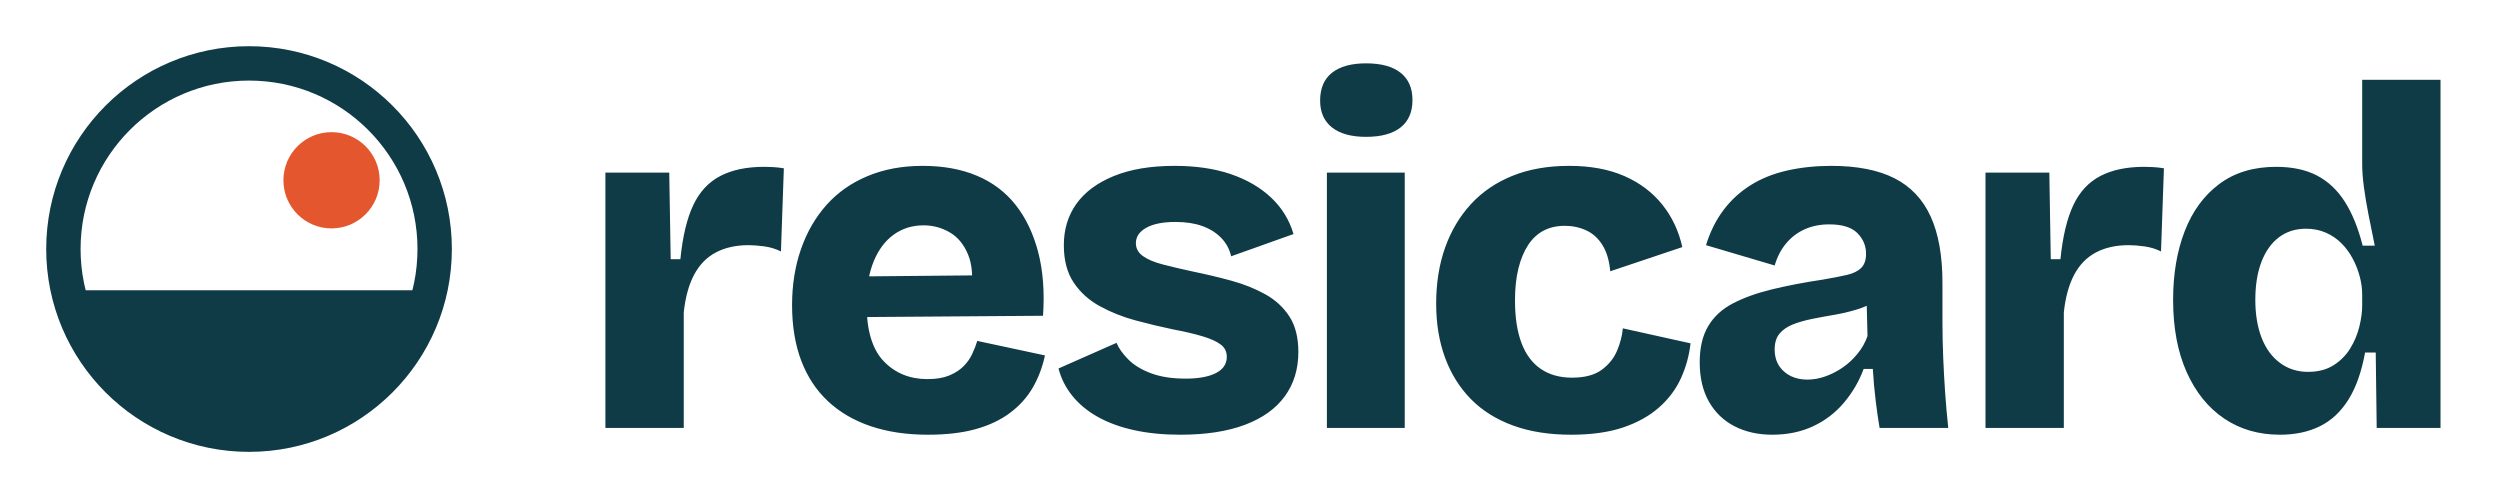
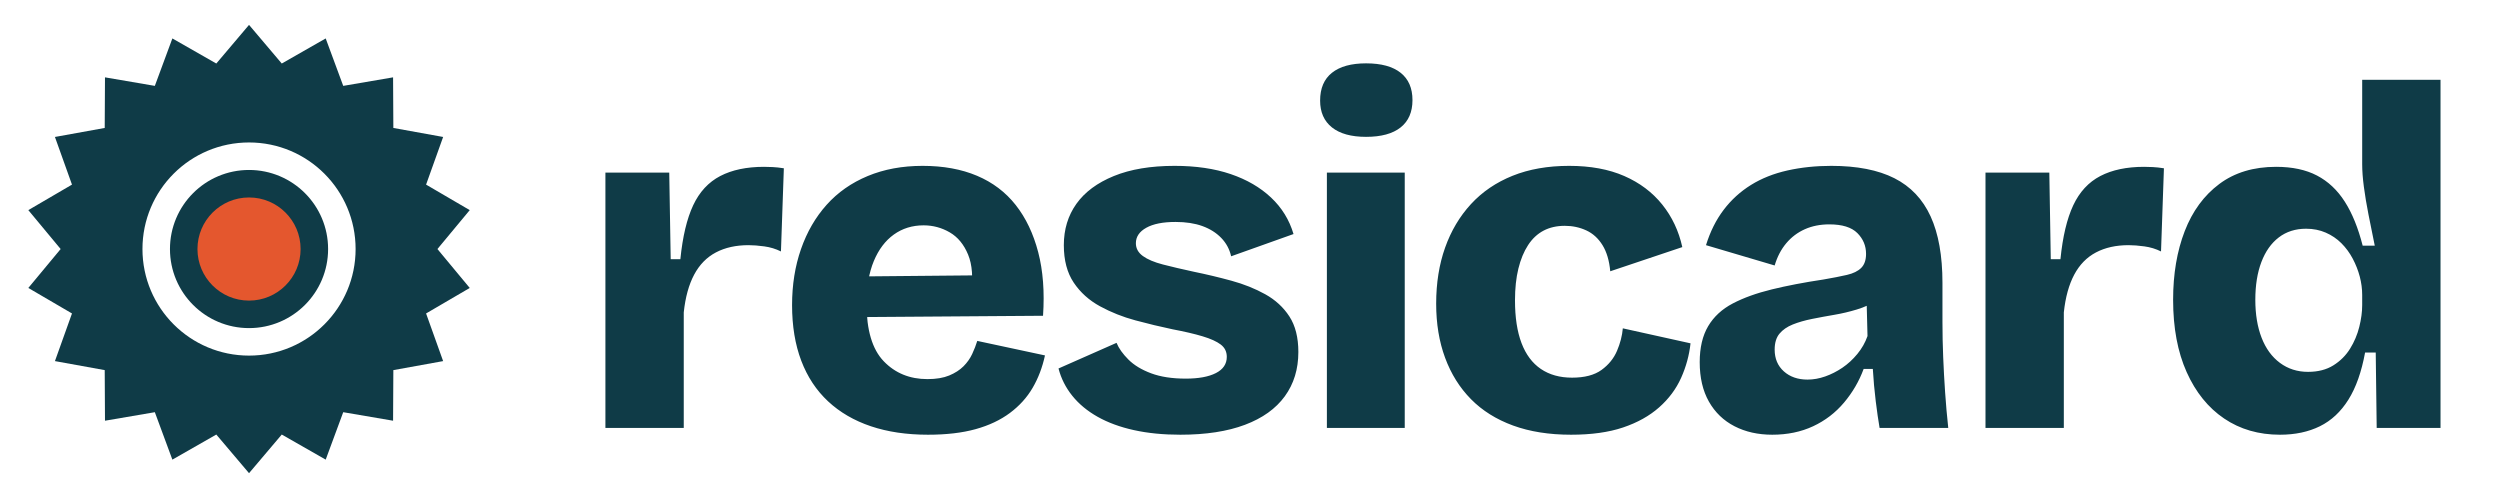
- <svg xmlns="http://www.w3.org/2000/svg" width="517" height="103" viewBox="0 0 517 103">
+ <svg xmlns="http://www.w3.org/2000/svg" width="517" height="103" viewBox="0 0 517 103" role="img" aria-label="Resicard">
  <g transform="translate(6,6.0) scale(1.421875)">
-     <circle cx="32" cy="32" r="27" fill="none" stroke="#0F3B47" stroke-width="5" />
-     <path d="M5.68 38 A 27 27 0 0 0 58.32 38 Z" fill="#0F3B47" />
-     <circle cx="44" cy="22" r="7" fill="#E4572E" />
+     <path fill-rule="evenodd" clip-rule="evenodd" d="M32.00 -0.60L36.76 5.02L43.15 1.37L45.70 8.27L52.95 7.03L52.99 14.39L60.23 15.70L57.75 22.63L64.10 26.34L59.40 32.00L64.10 37.66L57.75 41.37L60.23 48.30L52.99 49.61L52.95 56.97L45.70 55.73L43.15 62.63L36.76 58.98L32.00 64.60L27.24 58.98L20.85 62.63L18.30 55.73L11.05 56.97L11.01 49.61L3.77 48.30L6.25 41.37L-0.10 37.66L4.60 32.00L-0.10 26.34L6.25 22.63L3.77 15.70L11.01 14.39L11.05 7.03L18.30 8.27L20.85 1.37L27.24 5.02L32.00 -0.60ZM16.50 32a15.5 15.5 0 1 0 31.00 0a15.5 15.5 0 1 0 -31.00 0ZM20.50 32a11.5 11.5 0 1 0 23.00 0a11.5 11.5 0 1 0 -23.00 0Z" fill="#0F3B47" />
+     <circle cx="32" cy="32" r="7.5" fill="#E4572E" />
  </g>
  <path transform="translate(119,88.5)" fill="#0F3B47" d="M6.2 0.0V-24.5V-52.8H19.4L19.7 -34.9H21.7Q22.4 -41.9 24.35 -46.05Q26.3 -50.2 29.95 -52.1Q33.6 -54.0 39.0 -54.0Q39.8 -54.0 40.8 -53.95Q41.8 -53.9 43.1 -53.7L42.5 -36.5Q40.9 -37.3 39.05 -37.55Q37.2 -37.8 35.8 -37.8Q31.9 -37.8 29.05 -36.3Q26.2 -34.8 24.55 -31.7Q22.9 -28.6 22.4 -23.9V0.0Z M72.9 1.4Q66.3 1.4 61.1 -0.35Q55.9 -2.1 52.25 -5.5Q48.6 -8.9 46.7 -13.9Q44.8 -18.9 44.8 -25.4Q44.8 -31.7 46.65 -37.0Q48.5 -42.3 51.95 -46.15Q55.4 -50.0 60.45 -52.1Q65.5 -54.2 71.8 -54.2Q78.2 -54.2 83.05 -52.15Q87.9 -50.1 91.05 -46.1Q94.2 -42.1 95.7 -36.35Q97.2 -30.6 96.7 -23.2L55.4 -22.9V-31.3L87.5 -31.6L81.8 -27.7Q82.5 -32.7 81.2 -35.85Q79.9 -39.0 77.4 -40.45Q74.9 -41.9 72.0 -41.9Q68.5 -41.9 65.85 -40.0Q63.2 -38.1 61.7 -34.5Q60.2 -30.9 60.2 -25.7Q60.2 -17.5 63.75 -13.8Q67.3 -10.1 72.8 -10.1Q75.5 -10.1 77.3 -10.85Q79.1 -11.6 80.25 -12.75Q81.4 -13.9 82.05 -15.3Q82.7 -16.7 83.1 -18.0L97.1 -15.0Q96.3 -11.3 94.55 -8.3Q92.8 -5.3 89.85 -3.1Q86.9 -0.9 82.75 0.25Q78.6 1.4 72.9 1.4Z M125.1 1.4Q119.8 1.4 115.5 0.45Q111.2 -0.5 108 -2.3Q104.8 -4.1 102.75 -6.65Q100.7 -9.2 99.9 -12.3L111.9 -17.6Q112.6 -15.9 114.35 -14.15Q116.1 -12.4 119.05 -11.3Q122 -10.2 126.2 -10.2Q130.2 -10.2 132.45 -11.35Q134.7 -12.5 134.7 -14.7Q134.7 -16.3 133.45 -17.25Q132.2 -18.2 129.7 -18.95Q127.2 -19.7 123.5 -20.4Q119.7 -21.2 115.8 -22.25Q111.9 -23.3 108.5 -25.15Q105.1 -27.0 103.05 -30.05Q101 -33.1 101 -37.8Q101 -42.7 103.6 -46.35Q106.2 -50.0 111.35 -52.1Q116.5 -54.2 123.9 -54.2Q130.5 -54.2 135.5 -52.5Q140.5 -50.8 143.85 -47.65Q147.2 -44.5 148.5 -40.1L135.6 -35.5Q135.1 -37.7 133.55 -39.3Q132.0 -40.9 129.65 -41.75Q127.3 -42.6 124.1 -42.6Q120.2 -42.6 118.05 -41.4Q115.9 -40.2 115.9 -38.2Q115.9 -36.6 117.35 -35.55Q118.8 -34.5 121.5 -33.8Q124.2 -33.1 127.9 -32.3Q131.8 -31.5 135.65 -30.45Q139.5 -29.4 142.65 -27.65Q145.8 -25.9 147.65 -23.05Q149.5 -20.2 149.5 -15.7Q149.5 -10.4 146.7 -6.55Q143.9 -2.7 138.45 -0.65Q133.0 1.4 125.1 1.4Z M155.4 0.0V-52.8H171.5V0.0ZM163.5 -60.2Q158.9 -60.2 156.45 -62.15Q154 -64.1 154 -67.7Q154 -71.5 156.45 -73.45Q158.9 -75.4 163.5 -75.4Q168.2 -75.4 170.65 -73.45Q173.1 -71.5 173.1 -67.8Q173.1 -64.1 170.65 -62.15Q168.2 -60.2 163.5 -60.2Z M205.9 1.4Q199.1 1.4 193.9 -0.5Q188.7 -2.4 185.2 -5.95Q181.7 -9.5 179.85 -14.5Q178.0 -19.5 178.0 -25.7Q178.0 -32.1 179.85 -37.3Q181.7 -42.5 185.2 -46.3Q188.7 -50.1 193.8 -52.15Q198.9 -54.2 205.5 -54.2Q212.1 -54.2 216.9 -52.1Q221.7 -50.0 224.75 -46.2Q227.8 -42.4 228.9 -37.4L214.0 -32.4Q213.7 -35.7 212.4 -37.8Q211.1 -39.9 209.05 -40.85Q207.0 -41.8 204.6 -41.8Q202.1 -41.8 200.2 -40.8Q198.3 -39.8 197.0 -37.8Q195.7 -35.8 195.0 -32.95Q194.3 -30.1 194.3 -26.4Q194.3 -21.1 195.65 -17.55Q197.0 -14.0 199.65 -12.2Q202.3 -10.4 206.1 -10.4Q210.0 -10.4 212.2 -12.0Q214.4 -13.6 215.4 -15.95Q216.4 -18.3 216.6 -20.6L230.6 -17.5Q230.2 -13.8 228.65 -10.35Q227.1 -6.9 224.1 -4.25Q221.1 -1.6 216.65 -0.1Q212.2 1.4 205.9 1.4Z M247.5 1.4Q243.1 1.4 239.7 -0.35Q236.3 -2.1 234.4 -5.45Q232.5 -8.8 232.5 -13.6Q232.5 -18.1 234.25 -21.05Q236.0 -24.0 239.35 -25.75Q242.7 -27.5 247.4 -28.65Q252.1 -29.8 258.1 -30.7Q261.0 -31.2 262.95 -31.65Q264.9 -32.1 265.9 -33.1Q266.9 -34.1 266.9 -36.0Q266.9 -38.5 265.1 -40.3Q263.3 -42.1 259.3 -42.1Q256.5 -42.1 254.25 -41.1Q252.0 -40.1 250.4 -38.2Q248.8 -36.3 248.0 -33.6L233.8 -37.8Q235.1 -42.0 237.45 -45.1Q239.8 -48.2 243.1 -50.25Q246.4 -52.3 250.65 -53.25Q254.9 -54.2 259.7 -54.2Q267.7 -54.2 272.75 -51.65Q277.8 -49.1 280.25 -43.75Q282.7 -38.4 282.7 -30.0V-21.9Q282.7 -18.3 282.85 -14.65Q283.0 -11.0 283.25 -7.35Q283.5 -3.7 283.9 0.0H269.7Q269.3 -2.3 268.9 -5.55Q268.5 -8.8 268.3 -12.2H266.4Q265.0 -8.4 262.35 -5.25Q259.7 -2.1 255.95 -0.35Q252.2 1.4 247.5 1.4ZM254.8 -10.0Q256.6 -10.0 258.45 -10.65Q260.3 -11.3 262.0 -12.45Q263.7 -13.6 265.1 -15.3Q266.5 -17.0 267.2 -19.0L267.0 -26.9L269.2 -26.4Q267.3 -25.2 265.0 -24.5Q262.7 -23.8 260.35 -23.4Q258.0 -23.0 255.75 -22.55Q253.5 -22.1 251.75 -21.4Q250.0 -20.7 249.0 -19.5Q248.0 -18.3 248.0 -16.2Q248.0 -13.4 249.9 -11.7Q251.8 -10.0 254.8 -10.0Z M291.6 0.0V-24.5V-52.8H304.8L305.1 -34.9H307.1Q307.8 -41.9 309.75 -46.05Q311.7 -50.2 315.35 -52.1Q319.0 -54.0 324.4 -54.0Q325.2 -54.0 326.2 -53.95Q327.2 -53.9 328.5 -53.7L327.9 -36.5Q326.3 -37.3 324.45 -37.55Q322.6 -37.8 321.2 -37.8Q317.3 -37.8 314.45 -36.3Q311.6 -34.8 309.95 -31.7Q308.3 -28.6 307.8 -23.9V0.0Z M352.5 1.4Q345.9 1.4 340.95 -1.95Q336.0 -5.3 333.2 -11.55Q330.4 -17.8 330.4 -26.5Q330.4 -34.5 332.8 -40.7Q335.2 -46.9 339.95 -50.45Q344.7 -54.0 351.7 -54.0Q356.7 -54.0 360.15 -52.2Q363.6 -50.4 365.9 -46.8Q368.2 -43.2 369.6 -37.7H372.1Q371.4 -41.1 370.8 -44.15Q370.2 -47.2 369.85 -49.85Q369.5 -52.5 369.5 -54.5V-72.0H385.7V-25.8V0.0H372.5L372.3 -15.6H370.1Q369.0 -9.6 366.65 -5.85Q364.3 -2.1 360.75 -0.35Q357.2 1.4 352.5 1.4ZM358.3 -11.6Q361.4 -11.6 363.55 -12.95Q365.7 -14.3 367.0 -16.4Q368.3 -18.5 368.9 -20.9Q369.5 -23.3 369.5 -25.4V-27.5Q369.5 -29.4 369.0 -31.3Q368.5 -33.2 367.55 -35.0Q366.6 -36.8 365.2 -38.2Q363.8 -39.6 361.95 -40.4Q360.1 -41.2 357.9 -41.2Q354.6 -41.2 352.25 -39.4Q349.9 -37.6 348.65 -34.3Q347.4 -31.0 347.4 -26.5Q347.4 -22.0 348.7 -18.65Q350.0 -15.3 352.5 -13.45Q355.0 -11.6 358.3 -11.6Z" />
</svg>
